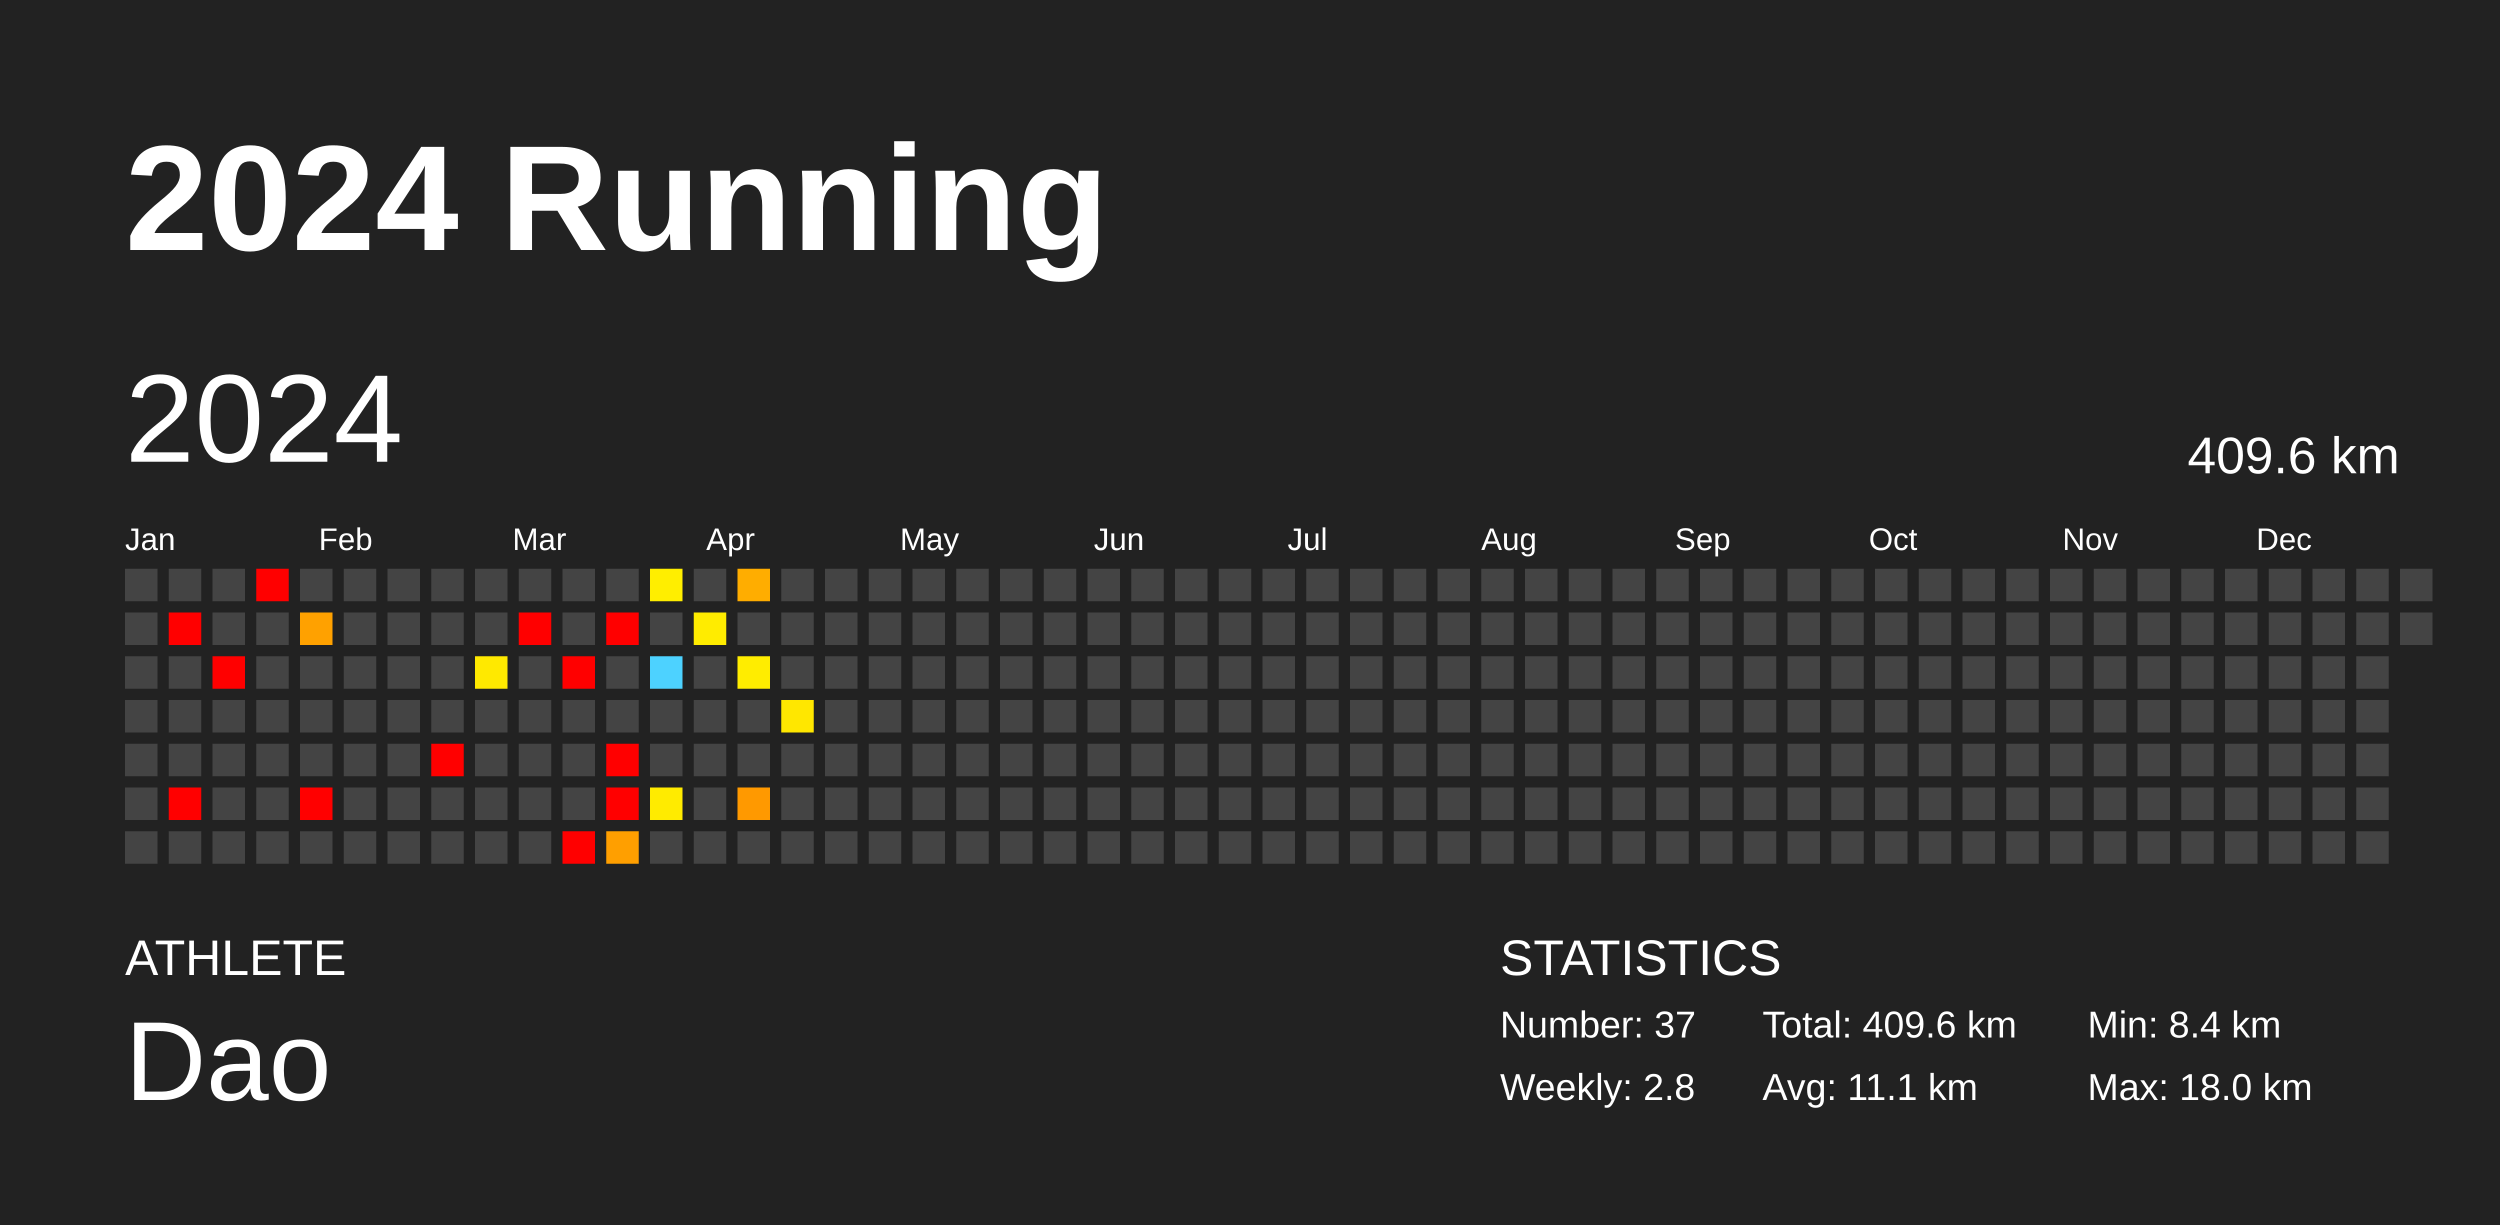
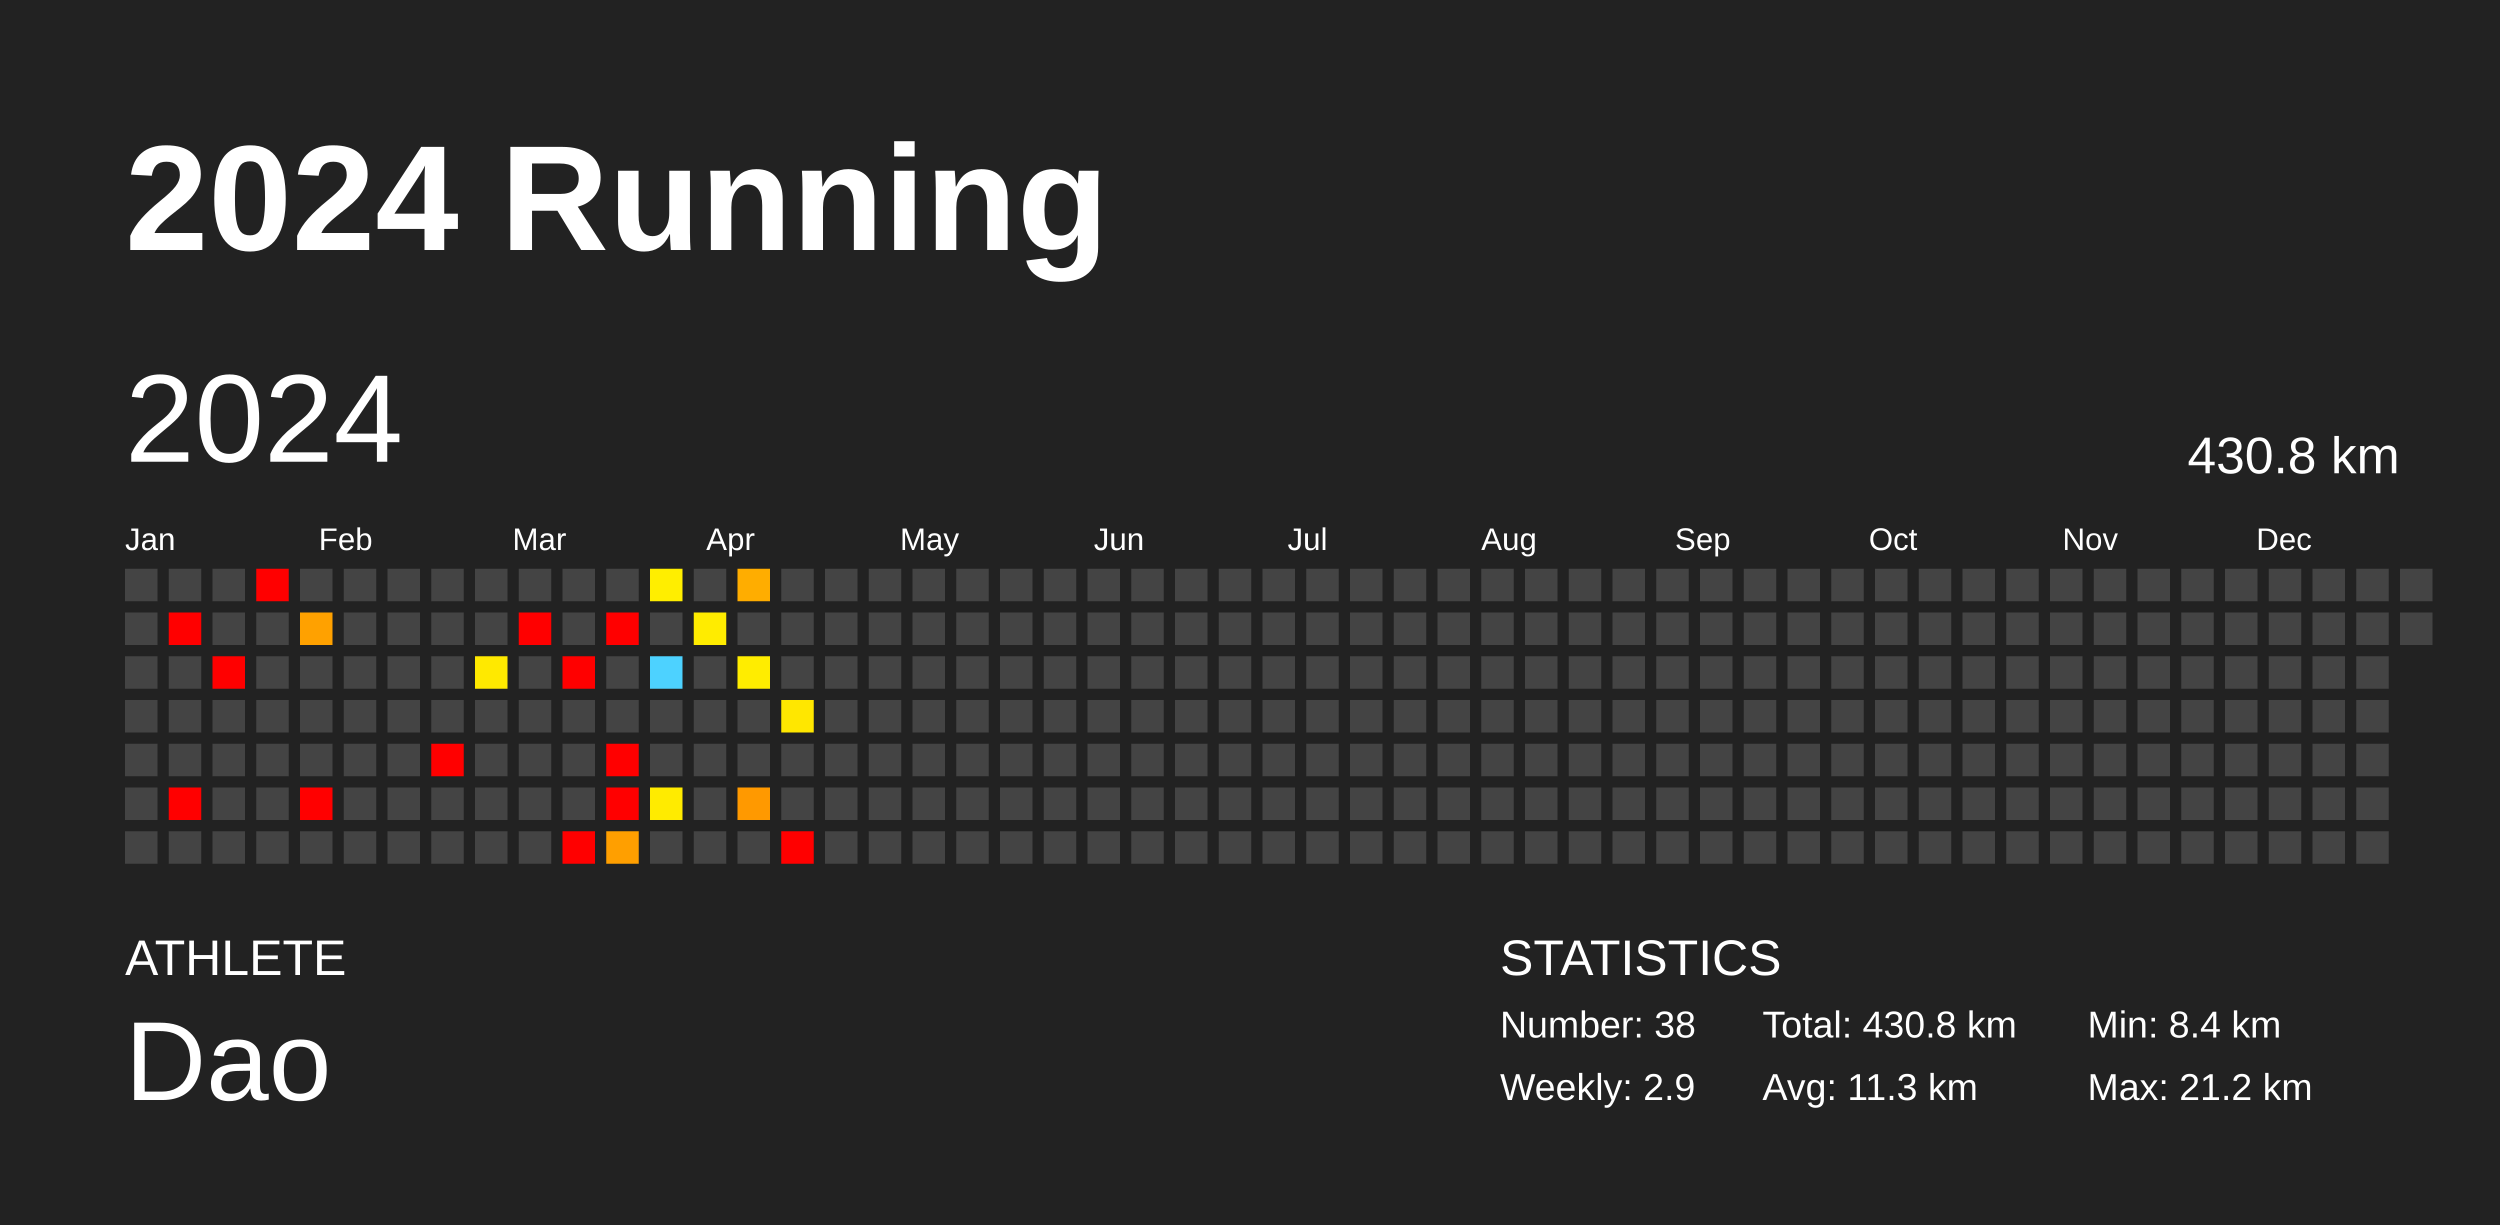
<svg xmlns="http://www.w3.org/2000/svg" baseProfile="full" height="98mm" version="1.1" viewBox="0,0,200,98" width="200mm">
  <defs />
  <rect fill="#222222" height="98" width="200" x="0" y="0" />
  <text fill="#FFFFFF" style="font-size:12px; font-family:Arial; font-weight:bold;" x="10" y="20">2024 Running</text>
  <text fill="#FFFFFF" style="font-size:4px; font-family:Arial" x="10" y="78">ATHLETE</text>
  <text fill="#FFFFFF" style="font-size:9px; font-family:Arial" x="10" y="88">Dao</text>
  <text fill="#FFFFFF" style="font-size:4px; font-family:Arial" x="120" y="78">STATISTICS</text>
-   <text fill="#FFFFFF" style="font-size:3px; font-family:Arial" x="120" y="83">Number: 37</text>
-   <text fill="#FFFFFF" style="font-size:3px; font-family:Arial" x="120" y="88">Weekly: 2.8</text>
-   <text fill="#FFFFFF" style="font-size:3px; font-family:Arial" x="141" y="83">Total: 409.6 km</text>
-   <text fill="#FFFFFF" style="font-size:3px; font-family:Arial" x="141" y="88">Avg: 11.1 km</text>
+   <text fill="#FFFFFF" style="font-size:3px; font-family:Arial" x="120" y="83">Number: 38</text>
+   <text fill="#FFFFFF" style="font-size:3px; font-family:Arial" x="120" y="88">Weekly: 2.9</text>
+   <text fill="#FFFFFF" style="font-size:3px; font-family:Arial" x="141" y="83">Total: 430.8 km</text>
+   <text fill="#FFFFFF" style="font-size:3px; font-family:Arial" x="141" y="88">Avg: 11.3 km</text>
  <text fill="#FFFFFF" style="font-size:3px; font-family:Arial" x="167" y="83">Min: 8.4 km</text>
-   <text fill="#FFFFFF" style="font-size:3px; font-family:Arial" x="167" y="88">Max: 18.0 km</text>
+   <text fill="#FFFFFF" style="font-size:3px; font-family:Arial" x="167" y="88">Max: 21.2 km</text>
  <text dominant-baseline="hanging" fill="#FFFFFF" style="font-size:10.0px; font-family:Arial;" x="10" y="30">2024</text>
-   <text dominant-baseline="hanging" fill="#FFFFFF" style="font-size:4.125px; font-family:Arial;" x="175" y="35">409.6 km</text>
+   <text dominant-baseline="hanging" fill="#FFFFFF" style="font-size:4.125px; font-family:Arial;" x="175" y="35">430.8 km</text>
  <text fill="#FFFFFF" style="font-size:2.5px; font-family:Arial" x="10.0" y="44">Jan</text>
  <text fill="#FFFFFF" style="font-size:2.5px; font-family:Arial" x="25.5" y="44">Feb</text>
  <text fill="#FFFFFF" style="font-size:2.5px; font-family:Arial" x="41.0" y="44">Mar</text>
  <text fill="#FFFFFF" style="font-size:2.5px; font-family:Arial" x="56.5" y="44">Apr</text>
  <text fill="#FFFFFF" style="font-size:2.5px; font-family:Arial" x="72.0" y="44">May</text>
  <text fill="#FFFFFF" style="font-size:2.5px; font-family:Arial" x="87.5" y="44">Jun</text>
  <text fill="#FFFFFF" style="font-size:2.5px; font-family:Arial" x="103.0" y="44">Jul</text>
  <text fill="#FFFFFF" style="font-size:2.5px; font-family:Arial" x="118.5" y="44">Aug</text>
  <text fill="#FFFFFF" style="font-size:2.5px; font-family:Arial" x="134.0" y="44">Sep</text>
  <text fill="#FFFFFF" style="font-size:2.5px; font-family:Arial" x="149.5" y="44">Oct</text>
  <text fill="#FFFFFF" style="font-size:2.5px; font-family:Arial" x="165.0" y="44">Nov</text>
  <text fill="#FFFFFF" style="font-size:2.5px; font-family:Arial" x="180.5" y="44">Dec</text>
  <rect fill="#444444" height="2.6" width="2.6" x="10.0" y="45.5" />
  <rect fill="#444444" height="2.6" width="2.6" x="10.0" y="49.0" />
  <rect fill="#444444" height="2.6" width="2.6" x="10.0" y="52.5" />
  <rect fill="#444444" height="2.6" width="2.6" x="10.0" y="56.0" />
  <rect fill="#444444" height="2.6" width="2.6" x="10.0" y="59.5" />
  <rect fill="#444444" height="2.6" width="2.6" x="10.0" y="63.0" />
  <rect fill="#444444" height="2.6" width="2.6" x="10.0" y="66.5" />
  <rect fill="#444444" height="2.6" width="2.6" x="13.5" y="45.5" />
  <rect fill="red" height="2.6" width="2.6" x="13.5" y="49.0" />
  <rect fill="#444444" height="2.6" width="2.6" x="13.5" y="52.5" />
  <rect fill="#444444" height="2.6" width="2.6" x="13.5" y="56.0" />
  <rect fill="#444444" height="2.6" width="2.6" x="13.5" y="59.5" />
  <rect fill="red" height="2.6" width="2.6" x="13.5" y="63.0" />
  <rect fill="#444444" height="2.6" width="2.6" x="13.5" y="66.5" />
  <rect fill="#444444" height="2.6" width="2.6" x="17.0" y="45.5" />
  <rect fill="#444444" height="2.6" width="2.6" x="17.0" y="49.0" />
  <rect fill="red" height="2.6" width="2.6" x="17.0" y="52.5" />
  <rect fill="#444444" height="2.6" width="2.6" x="17.0" y="56.0" />
  <rect fill="#444444" height="2.6" width="2.6" x="17.0" y="59.5" />
  <rect fill="#444444" height="2.6" width="2.6" x="17.0" y="63.0" />
  <rect fill="#444444" height="2.6" width="2.6" x="17.0" y="66.5" />
  <rect fill="red" height="2.6" width="2.6" x="20.5" y="45.5" />
  <rect fill="#444444" height="2.6" width="2.6" x="20.5" y="49.0" />
  <rect fill="#444444" height="2.6" width="2.6" x="20.5" y="52.5" />
  <rect fill="#444444" height="2.6" width="2.6" x="20.5" y="56.0" />
  <rect fill="#444444" height="2.6" width="2.6" x="20.5" y="59.5" />
  <rect fill="#444444" height="2.6" width="2.6" x="20.5" y="63.0" />
  <rect fill="#444444" height="2.6" width="2.6" x="20.5" y="66.5" />
  <rect fill="#444444" height="2.6" width="2.6" x="24.0" y="45.5" />
  <rect fill="#ffa100" height="2.6" width="2.6" x="24.0" y="49.0" />
  <rect fill="#444444" height="2.6" width="2.6" x="24.0" y="52.5" />
  <rect fill="#444444" height="2.6" width="2.6" x="24.0" y="56.0" />
  <rect fill="#444444" height="2.6" width="2.6" x="24.0" y="59.5" />
  <rect fill="red" height="2.6" width="2.6" x="24.0" y="63.0" />
  <rect fill="#444444" height="2.6" width="2.6" x="24.0" y="66.5" />
  <rect fill="#444444" height="2.6" width="2.6" x="27.5" y="45.5" />
  <rect fill="#444444" height="2.6" width="2.6" x="27.5" y="49.0" />
  <rect fill="#444444" height="2.6" width="2.6" x="27.5" y="52.5" />
  <rect fill="#444444" height="2.6" width="2.6" x="27.5" y="56.0" />
  <rect fill="#444444" height="2.6" width="2.6" x="27.5" y="59.5" />
  <rect fill="#444444" height="2.6" width="2.6" x="27.5" y="63.0" />
  <rect fill="#444444" height="2.6" width="2.6" x="27.5" y="66.5" />
  <rect fill="#444444" height="2.6" width="2.6" x="31.0" y="45.5" />
  <rect fill="#444444" height="2.6" width="2.6" x="31.0" y="49.0" />
  <rect fill="#444444" height="2.6" width="2.6" x="31.0" y="52.5" />
  <rect fill="#444444" height="2.6" width="2.6" x="31.0" y="56.0" />
  <rect fill="#444444" height="2.6" width="2.6" x="31.0" y="59.5" />
  <rect fill="#444444" height="2.6" width="2.6" x="31.0" y="63.0" />
  <rect fill="#444444" height="2.6" width="2.6" x="31.0" y="66.5" />
  <rect fill="#444444" height="2.6" width="2.6" x="34.5" y="45.5" />
  <rect fill="#444444" height="2.6" width="2.6" x="34.5" y="49.0" />
  <rect fill="#444444" height="2.6" width="2.6" x="34.5" y="52.5" />
  <rect fill="#444444" height="2.6" width="2.6" x="34.5" y="56.0" />
  <rect fill="red" height="2.6" width="2.6" x="34.5" y="59.5" />
  <rect fill="#444444" height="2.6" width="2.6" x="34.5" y="63.0" />
  <rect fill="#444444" height="2.6" width="2.6" x="34.5" y="66.5" />
  <rect fill="#444444" height="2.6" width="2.6" x="38.0" y="45.5" />
  <rect fill="#444444" height="2.6" width="2.6" x="38.0" y="49.0" />
  <rect fill="#ffe900" height="2.6" width="2.6" x="38.0" y="52.5" />
  <rect fill="#444444" height="2.6" width="2.6" x="38.0" y="56.0" />
  <rect fill="#444444" height="2.6" width="2.6" x="38.0" y="59.5" />
  <rect fill="#444444" height="2.6" width="2.6" x="38.0" y="63.0" />
  <rect fill="#444444" height="2.6" width="2.6" x="38.0" y="66.5" />
  <rect fill="#444444" height="2.6" width="2.6" x="41.5" y="45.5" />
  <rect fill="red" height="2.6" width="2.6" x="41.5" y="49.0" />
  <rect fill="#444444" height="2.6" width="2.6" x="41.5" y="52.5" />
  <rect fill="#444444" height="2.6" width="2.6" x="41.5" y="56.0" />
  <rect fill="#444444" height="2.6" width="2.6" x="41.5" y="59.5" />
  <rect fill="#444444" height="2.6" width="2.6" x="41.5" y="63.0" />
  <rect fill="#444444" height="2.6" width="2.6" x="41.5" y="66.5" />
  <rect fill="#444444" height="2.6" width="2.6" x="45.0" y="45.5" />
  <rect fill="#444444" height="2.6" width="2.6" x="45.0" y="49.0" />
  <rect fill="red" height="2.6" width="2.6" x="45.0" y="52.5" />
  <rect fill="#444444" height="2.6" width="2.6" x="45.0" y="56.0" />
  <rect fill="#444444" height="2.6" width="2.6" x="45.0" y="59.5" />
  <rect fill="#444444" height="2.6" width="2.6" x="45.0" y="63.0" />
  <rect fill="red" height="2.6" width="2.6" x="45.0" y="66.5" />
  <rect fill="#444444" height="2.6" width="2.6" x="48.5" y="45.5" />
  <rect fill="red" height="2.6" width="2.6" x="48.5" y="49.0" />
  <rect fill="#444444" height="2.6" width="2.6" x="48.5" y="52.5" />
  <rect fill="#444444" height="2.6" width="2.6" x="48.5" y="56.0" />
  <rect fill="red" height="2.6" width="2.6" x="48.5" y="59.5" />
  <rect fill="red" height="2.6" width="2.6" x="48.5" y="63.0" />
  <rect fill="#ff9f00" height="2.6" width="2.6" x="48.5" y="66.5" />
  <rect fill="#ffee00" height="2.6" width="2.6" x="52.0" y="45.5" />
  <rect fill="#444444" height="2.6" width="2.6" x="52.0" y="49.0" />
  <rect fill="#4dd2ff" height="2.6" width="2.6" x="52.0" y="52.5" />
  <rect fill="#444444" height="2.6" width="2.6" x="52.0" y="56.0" />
  <rect fill="#444444" height="2.6" width="2.6" x="52.0" y="59.5" />
  <rect fill="#ffeb00" height="2.6" width="2.6" x="52.0" y="63.0" />
  <rect fill="#444444" height="2.6" width="2.6" x="52.0" y="66.5" />
  <rect fill="#444444" height="2.6" width="2.6" x="55.5" y="45.5" />
  <rect fill="#ffec00" height="2.6" width="2.6" x="55.5" y="49.0" />
  <rect fill="#444444" height="2.6" width="2.6" x="55.5" y="52.5" />
  <rect fill="#444444" height="2.6" width="2.6" x="55.5" y="56.0" />
  <rect fill="#444444" height="2.6" width="2.6" x="55.5" y="59.5" />
  <rect fill="#444444" height="2.6" width="2.6" x="55.5" y="63.0" />
  <rect fill="#444444" height="2.6" width="2.6" x="55.5" y="66.5" />
  <rect fill="#ffad00" height="2.6" width="2.6" x="59.0" y="45.5" />
  <rect fill="#444444" height="2.6" width="2.6" x="59.0" y="49.0" />
  <rect fill="#ffed00" height="2.6" width="2.6" x="59.0" y="52.5" />
  <rect fill="#444444" height="2.6" width="2.6" x="59.0" y="56.0" />
  <rect fill="#444444" height="2.6" width="2.6" x="59.0" y="59.5" />
  <rect fill="#ff9900" height="2.6" width="2.6" x="59.0" y="63.0" />
  <rect fill="#444444" height="2.6" width="2.6" x="59.0" y="66.5" />
  <rect fill="#444444" height="2.6" width="2.6" x="62.5" y="45.5" />
  <rect fill="#444444" height="2.6" width="2.6" x="62.5" y="49.0" />
  <rect fill="#444444" height="2.6" width="2.6" x="62.5" y="52.5" />
  <rect fill="#ffe700" height="2.6" width="2.6" x="62.5" y="56.0" />
  <rect fill="#444444" height="2.6" width="2.6" x="62.5" y="59.5" />
  <rect fill="#444444" height="2.6" width="2.6" x="62.5" y="63.0" />
-   <rect fill="#444444" height="2.6" width="2.6" x="62.5" y="66.5" />
+   <rect fill="red" height="2.6" width="2.6" x="62.5" y="66.5" />
  <rect fill="#444444" height="2.6" width="2.6" x="66.0" y="45.5" />
  <rect fill="#444444" height="2.6" width="2.6" x="66.0" y="49.0" />
  <rect fill="#444444" height="2.6" width="2.6" x="66.0" y="52.5" />
  <rect fill="#444444" height="2.6" width="2.6" x="66.0" y="56.0" />
  <rect fill="#444444" height="2.6" width="2.6" x="66.0" y="59.5" />
  <rect fill="#444444" height="2.6" width="2.6" x="66.0" y="63.0" />
  <rect fill="#444444" height="2.6" width="2.6" x="66.0" y="66.5" />
  <rect fill="#444444" height="2.6" width="2.6" x="69.5" y="45.5" />
  <rect fill="#444444" height="2.6" width="2.6" x="69.5" y="49.0" />
  <rect fill="#444444" height="2.6" width="2.6" x="69.5" y="52.5" />
  <rect fill="#444444" height="2.6" width="2.6" x="69.5" y="56.0" />
  <rect fill="#444444" height="2.6" width="2.6" x="69.5" y="59.5" />
  <rect fill="#444444" height="2.6" width="2.6" x="69.5" y="63.0" />
  <rect fill="#444444" height="2.6" width="2.6" x="69.5" y="66.5" />
  <rect fill="#444444" height="2.6" width="2.6" x="73.0" y="45.5" />
  <rect fill="#444444" height="2.6" width="2.6" x="73.0" y="49.0" />
  <rect fill="#444444" height="2.6" width="2.6" x="73.0" y="52.5" />
  <rect fill="#444444" height="2.6" width="2.6" x="73.0" y="56.0" />
  <rect fill="#444444" height="2.6" width="2.6" x="73.0" y="59.5" />
  <rect fill="#444444" height="2.6" width="2.6" x="73.0" y="63.0" />
  <rect fill="#444444" height="2.6" width="2.6" x="73.0" y="66.5" />
  <rect fill="#444444" height="2.6" width="2.6" x="76.5" y="45.5" />
  <rect fill="#444444" height="2.6" width="2.6" x="76.5" y="49.0" />
  <rect fill="#444444" height="2.6" width="2.6" x="76.5" y="52.5" />
  <rect fill="#444444" height="2.6" width="2.6" x="76.5" y="56.0" />
  <rect fill="#444444" height="2.6" width="2.6" x="76.5" y="59.5" />
  <rect fill="#444444" height="2.6" width="2.6" x="76.5" y="63.0" />
  <rect fill="#444444" height="2.6" width="2.6" x="76.5" y="66.5" />
  <rect fill="#444444" height="2.6" width="2.6" x="80.0" y="45.5" />
  <rect fill="#444444" height="2.6" width="2.6" x="80.0" y="49.0" />
  <rect fill="#444444" height="2.6" width="2.6" x="80.0" y="52.5" />
  <rect fill="#444444" height="2.6" width="2.6" x="80.0" y="56.0" />
  <rect fill="#444444" height="2.6" width="2.6" x="80.0" y="59.5" />
  <rect fill="#444444" height="2.6" width="2.6" x="80.0" y="63.0" />
  <rect fill="#444444" height="2.6" width="2.6" x="80.0" y="66.5" />
  <rect fill="#444444" height="2.6" width="2.6" x="83.5" y="45.5" />
  <rect fill="#444444" height="2.6" width="2.6" x="83.5" y="49.0" />
  <rect fill="#444444" height="2.6" width="2.6" x="83.5" y="52.5" />
  <rect fill="#444444" height="2.6" width="2.6" x="83.5" y="56.0" />
  <rect fill="#444444" height="2.6" width="2.6" x="83.5" y="59.5" />
  <rect fill="#444444" height="2.6" width="2.6" x="83.5" y="63.0" />
  <rect fill="#444444" height="2.6" width="2.6" x="83.5" y="66.5" />
  <rect fill="#444444" height="2.6" width="2.6" x="87.0" y="45.5" />
  <rect fill="#444444" height="2.6" width="2.6" x="87.0" y="49.0" />
  <rect fill="#444444" height="2.6" width="2.6" x="87.0" y="52.5" />
  <rect fill="#444444" height="2.6" width="2.6" x="87.0" y="56.0" />
  <rect fill="#444444" height="2.6" width="2.6" x="87.0" y="59.5" />
  <rect fill="#444444" height="2.6" width="2.6" x="87.0" y="63.0" />
  <rect fill="#444444" height="2.6" width="2.6" x="87.0" y="66.5" />
  <rect fill="#444444" height="2.6" width="2.6" x="90.5" y="45.5" />
  <rect fill="#444444" height="2.6" width="2.6" x="90.5" y="49.0" />
  <rect fill="#444444" height="2.6" width="2.6" x="90.5" y="52.5" />
  <rect fill="#444444" height="2.6" width="2.6" x="90.5" y="56.0" />
  <rect fill="#444444" height="2.6" width="2.6" x="90.5" y="59.5" />
  <rect fill="#444444" height="2.6" width="2.6" x="90.5" y="63.0" />
  <rect fill="#444444" height="2.6" width="2.6" x="90.5" y="66.5" />
  <rect fill="#444444" height="2.6" width="2.6" x="94.0" y="45.5" />
  <rect fill="#444444" height="2.6" width="2.6" x="94.0" y="49.0" />
  <rect fill="#444444" height="2.6" width="2.6" x="94.0" y="52.5" />
  <rect fill="#444444" height="2.6" width="2.6" x="94.0" y="56.0" />
  <rect fill="#444444" height="2.6" width="2.6" x="94.0" y="59.5" />
  <rect fill="#444444" height="2.6" width="2.6" x="94.0" y="63.0" />
  <rect fill="#444444" height="2.6" width="2.6" x="94.0" y="66.5" />
  <rect fill="#444444" height="2.6" width="2.6" x="97.5" y="45.5" />
  <rect fill="#444444" height="2.6" width="2.6" x="97.5" y="49.0" />
  <rect fill="#444444" height="2.6" width="2.6" x="97.5" y="52.5" />
  <rect fill="#444444" height="2.6" width="2.6" x="97.5" y="56.0" />
  <rect fill="#444444" height="2.6" width="2.6" x="97.5" y="59.5" />
  <rect fill="#444444" height="2.6" width="2.6" x="97.5" y="63.0" />
  <rect fill="#444444" height="2.6" width="2.6" x="97.5" y="66.5" />
  <rect fill="#444444" height="2.6" width="2.6" x="101.0" y="45.5" />
  <rect fill="#444444" height="2.6" width="2.6" x="101.0" y="49.0" />
  <rect fill="#444444" height="2.6" width="2.6" x="101.0" y="52.5" />
  <rect fill="#444444" height="2.6" width="2.6" x="101.0" y="56.0" />
  <rect fill="#444444" height="2.6" width="2.6" x="101.0" y="59.5" />
  <rect fill="#444444" height="2.6" width="2.6" x="101.0" y="63.0" />
  <rect fill="#444444" height="2.6" width="2.6" x="101.0" y="66.5" />
  <rect fill="#444444" height="2.6" width="2.6" x="104.5" y="45.5" />
  <rect fill="#444444" height="2.6" width="2.6" x="104.5" y="49.0" />
  <rect fill="#444444" height="2.6" width="2.6" x="104.5" y="52.5" />
  <rect fill="#444444" height="2.6" width="2.6" x="104.5" y="56.0" />
  <rect fill="#444444" height="2.6" width="2.6" x="104.5" y="59.5" />
  <rect fill="#444444" height="2.6" width="2.6" x="104.5" y="63.0" />
  <rect fill="#444444" height="2.6" width="2.6" x="104.5" y="66.5" />
  <rect fill="#444444" height="2.6" width="2.6" x="108.0" y="45.5" />
  <rect fill="#444444" height="2.6" width="2.6" x="108.0" y="49.0" />
  <rect fill="#444444" height="2.6" width="2.6" x="108.0" y="52.5" />
  <rect fill="#444444" height="2.6" width="2.6" x="108.0" y="56.0" />
  <rect fill="#444444" height="2.6" width="2.6" x="108.0" y="59.5" />
  <rect fill="#444444" height="2.6" width="2.6" x="108.0" y="63.0" />
  <rect fill="#444444" height="2.6" width="2.6" x="108.0" y="66.5" />
  <rect fill="#444444" height="2.6" width="2.6" x="111.5" y="45.5" />
  <rect fill="#444444" height="2.6" width="2.6" x="111.5" y="49.0" />
  <rect fill="#444444" height="2.6" width="2.6" x="111.5" y="52.5" />
  <rect fill="#444444" height="2.6" width="2.6" x="111.5" y="56.0" />
  <rect fill="#444444" height="2.6" width="2.6" x="111.5" y="59.5" />
  <rect fill="#444444" height="2.6" width="2.6" x="111.5" y="63.0" />
  <rect fill="#444444" height="2.6" width="2.6" x="111.5" y="66.5" />
  <rect fill="#444444" height="2.6" width="2.6" x="115.0" y="45.5" />
  <rect fill="#444444" height="2.6" width="2.6" x="115.0" y="49.0" />
  <rect fill="#444444" height="2.6" width="2.6" x="115.0" y="52.5" />
  <rect fill="#444444" height="2.6" width="2.6" x="115.0" y="56.0" />
  <rect fill="#444444" height="2.6" width="2.6" x="115.0" y="59.5" />
  <rect fill="#444444" height="2.6" width="2.6" x="115.0" y="63.0" />
  <rect fill="#444444" height="2.6" width="2.6" x="115.0" y="66.5" />
  <rect fill="#444444" height="2.6" width="2.6" x="118.5" y="45.5" />
  <rect fill="#444444" height="2.6" width="2.6" x="118.5" y="49.0" />
  <rect fill="#444444" height="2.6" width="2.6" x="118.5" y="52.5" />
  <rect fill="#444444" height="2.6" width="2.6" x="118.5" y="56.0" />
  <rect fill="#444444" height="2.6" width="2.6" x="118.5" y="59.5" />
  <rect fill="#444444" height="2.6" width="2.6" x="118.5" y="63.0" />
  <rect fill="#444444" height="2.6" width="2.6" x="118.5" y="66.5" />
  <rect fill="#444444" height="2.6" width="2.6" x="122.0" y="45.5" />
  <rect fill="#444444" height="2.6" width="2.6" x="122.0" y="49.0" />
  <rect fill="#444444" height="2.6" width="2.6" x="122.0" y="52.5" />
  <rect fill="#444444" height="2.6" width="2.6" x="122.0" y="56.0" />
  <rect fill="#444444" height="2.6" width="2.6" x="122.0" y="59.5" />
  <rect fill="#444444" height="2.6" width="2.6" x="122.0" y="63.0" />
  <rect fill="#444444" height="2.6" width="2.6" x="122.0" y="66.5" />
  <rect fill="#444444" height="2.6" width="2.6" x="125.5" y="45.5" />
  <rect fill="#444444" height="2.6" width="2.6" x="125.5" y="49.0" />
  <rect fill="#444444" height="2.6" width="2.6" x="125.5" y="52.5" />
  <rect fill="#444444" height="2.6" width="2.6" x="125.5" y="56.0" />
  <rect fill="#444444" height="2.6" width="2.6" x="125.5" y="59.5" />
  <rect fill="#444444" height="2.6" width="2.6" x="125.5" y="63.0" />
  <rect fill="#444444" height="2.6" width="2.6" x="125.5" y="66.5" />
  <rect fill="#444444" height="2.6" width="2.6" x="129.0" y="45.5" />
  <rect fill="#444444" height="2.6" width="2.6" x="129.0" y="49.0" />
  <rect fill="#444444" height="2.6" width="2.6" x="129.0" y="52.5" />
  <rect fill="#444444" height="2.6" width="2.6" x="129.0" y="56.0" />
  <rect fill="#444444" height="2.6" width="2.6" x="129.0" y="59.5" />
  <rect fill="#444444" height="2.6" width="2.6" x="129.0" y="63.0" />
  <rect fill="#444444" height="2.6" width="2.6" x="129.0" y="66.5" />
  <rect fill="#444444" height="2.6" width="2.6" x="132.5" y="45.5" />
  <rect fill="#444444" height="2.6" width="2.6" x="132.5" y="49.0" />
  <rect fill="#444444" height="2.6" width="2.6" x="132.5" y="52.5" />
  <rect fill="#444444" height="2.6" width="2.6" x="132.5" y="56.0" />
  <rect fill="#444444" height="2.6" width="2.6" x="132.5" y="59.5" />
  <rect fill="#444444" height="2.6" width="2.6" x="132.5" y="63.0" />
  <rect fill="#444444" height="2.6" width="2.6" x="132.5" y="66.5" />
  <rect fill="#444444" height="2.6" width="2.6" x="136.0" y="45.5" />
  <rect fill="#444444" height="2.6" width="2.6" x="136.0" y="49.0" />
  <rect fill="#444444" height="2.6" width="2.6" x="136.0" y="52.5" />
  <rect fill="#444444" height="2.6" width="2.6" x="136.0" y="56.0" />
  <rect fill="#444444" height="2.6" width="2.6" x="136.0" y="59.5" />
  <rect fill="#444444" height="2.6" width="2.6" x="136.0" y="63.0" />
  <rect fill="#444444" height="2.6" width="2.6" x="136.0" y="66.5" />
  <rect fill="#444444" height="2.6" width="2.6" x="139.5" y="45.5" />
  <rect fill="#444444" height="2.6" width="2.6" x="139.5" y="49.0" />
  <rect fill="#444444" height="2.6" width="2.6" x="139.5" y="52.5" />
  <rect fill="#444444" height="2.6" width="2.6" x="139.5" y="56.0" />
  <rect fill="#444444" height="2.6" width="2.6" x="139.5" y="59.5" />
  <rect fill="#444444" height="2.6" width="2.6" x="139.5" y="63.0" />
  <rect fill="#444444" height="2.6" width="2.6" x="139.5" y="66.5" />
  <rect fill="#444444" height="2.6" width="2.6" x="143.0" y="45.5" />
  <rect fill="#444444" height="2.6" width="2.6" x="143.0" y="49.0" />
  <rect fill="#444444" height="2.6" width="2.6" x="143.0" y="52.5" />
  <rect fill="#444444" height="2.6" width="2.6" x="143.0" y="56.0" />
  <rect fill="#444444" height="2.6" width="2.6" x="143.0" y="59.5" />
  <rect fill="#444444" height="2.6" width="2.6" x="143.0" y="63.0" />
  <rect fill="#444444" height="2.6" width="2.6" x="143.0" y="66.5" />
  <rect fill="#444444" height="2.6" width="2.6" x="146.5" y="45.5" />
  <rect fill="#444444" height="2.6" width="2.6" x="146.5" y="49.0" />
  <rect fill="#444444" height="2.6" width="2.6" x="146.5" y="52.5" />
  <rect fill="#444444" height="2.6" width="2.6" x="146.5" y="56.0" />
  <rect fill="#444444" height="2.6" width="2.6" x="146.5" y="59.5" />
  <rect fill="#444444" height="2.6" width="2.6" x="146.5" y="63.0" />
  <rect fill="#444444" height="2.6" width="2.6" x="146.5" y="66.5" />
  <rect fill="#444444" height="2.6" width="2.6" x="150.0" y="45.5" />
  <rect fill="#444444" height="2.6" width="2.6" x="150.0" y="49.0" />
  <rect fill="#444444" height="2.6" width="2.6" x="150.0" y="52.5" />
  <rect fill="#444444" height="2.6" width="2.6" x="150.0" y="56.0" />
  <rect fill="#444444" height="2.6" width="2.6" x="150.0" y="59.5" />
  <rect fill="#444444" height="2.6" width="2.6" x="150.0" y="63.0" />
  <rect fill="#444444" height="2.6" width="2.6" x="150.0" y="66.5" />
  <rect fill="#444444" height="2.6" width="2.6" x="153.5" y="45.5" />
  <rect fill="#444444" height="2.6" width="2.6" x="153.5" y="49.0" />
  <rect fill="#444444" height="2.6" width="2.6" x="153.5" y="52.5" />
  <rect fill="#444444" height="2.6" width="2.6" x="153.5" y="56.0" />
  <rect fill="#444444" height="2.6" width="2.6" x="153.5" y="59.5" />
  <rect fill="#444444" height="2.6" width="2.6" x="153.5" y="63.0" />
  <rect fill="#444444" height="2.6" width="2.6" x="153.5" y="66.5" />
  <rect fill="#444444" height="2.6" width="2.6" x="157.0" y="45.5" />
  <rect fill="#444444" height="2.6" width="2.6" x="157.0" y="49.0" />
  <rect fill="#444444" height="2.6" width="2.6" x="157.0" y="52.5" />
  <rect fill="#444444" height="2.6" width="2.6" x="157.0" y="56.0" />
  <rect fill="#444444" height="2.6" width="2.6" x="157.0" y="59.5" />
  <rect fill="#444444" height="2.6" width="2.6" x="157.0" y="63.0" />
  <rect fill="#444444" height="2.6" width="2.6" x="157.0" y="66.5" />
  <rect fill="#444444" height="2.6" width="2.6" x="160.5" y="45.5" />
  <rect fill="#444444" height="2.6" width="2.6" x="160.5" y="49.0" />
  <rect fill="#444444" height="2.6" width="2.6" x="160.5" y="52.5" />
  <rect fill="#444444" height="2.6" width="2.6" x="160.5" y="56.0" />
  <rect fill="#444444" height="2.6" width="2.6" x="160.5" y="59.5" />
  <rect fill="#444444" height="2.6" width="2.6" x="160.5" y="63.0" />
  <rect fill="#444444" height="2.6" width="2.6" x="160.5" y="66.5" />
  <rect fill="#444444" height="2.6" width="2.6" x="164.0" y="45.5" />
  <rect fill="#444444" height="2.6" width="2.6" x="164.0" y="49.0" />
  <rect fill="#444444" height="2.6" width="2.6" x="164.0" y="52.5" />
  <rect fill="#444444" height="2.6" width="2.6" x="164.0" y="56.0" />
  <rect fill="#444444" height="2.6" width="2.6" x="164.0" y="59.5" />
  <rect fill="#444444" height="2.6" width="2.6" x="164.0" y="63.0" />
  <rect fill="#444444" height="2.6" width="2.6" x="164.0" y="66.5" />
  <rect fill="#444444" height="2.6" width="2.6" x="167.5" y="45.5" />
  <rect fill="#444444" height="2.6" width="2.6" x="167.5" y="49.0" />
  <rect fill="#444444" height="2.6" width="2.6" x="167.5" y="52.5" />
  <rect fill="#444444" height="2.6" width="2.6" x="167.5" y="56.0" />
  <rect fill="#444444" height="2.6" width="2.6" x="167.5" y="59.5" />
  <rect fill="#444444" height="2.6" width="2.6" x="167.5" y="63.0" />
  <rect fill="#444444" height="2.6" width="2.6" x="167.5" y="66.5" />
  <rect fill="#444444" height="2.6" width="2.6" x="171.0" y="45.5" />
  <rect fill="#444444" height="2.6" width="2.6" x="171.0" y="49.0" />
  <rect fill="#444444" height="2.6" width="2.6" x="171.0" y="52.5" />
  <rect fill="#444444" height="2.6" width="2.6" x="171.0" y="56.0" />
  <rect fill="#444444" height="2.6" width="2.6" x="171.0" y="59.5" />
  <rect fill="#444444" height="2.6" width="2.6" x="171.0" y="63.0" />
  <rect fill="#444444" height="2.6" width="2.6" x="171.0" y="66.5" />
  <rect fill="#444444" height="2.6" width="2.6" x="174.5" y="45.5" />
  <rect fill="#444444" height="2.6" width="2.6" x="174.5" y="49.0" />
  <rect fill="#444444" height="2.6" width="2.6" x="174.5" y="52.5" />
  <rect fill="#444444" height="2.6" width="2.6" x="174.5" y="56.0" />
  <rect fill="#444444" height="2.6" width="2.6" x="174.5" y="59.5" />
  <rect fill="#444444" height="2.6" width="2.6" x="174.5" y="63.0" />
  <rect fill="#444444" height="2.6" width="2.6" x="174.5" y="66.5" />
  <rect fill="#444444" height="2.6" width="2.6" x="178.0" y="45.5" />
  <rect fill="#444444" height="2.6" width="2.6" x="178.0" y="49.0" />
  <rect fill="#444444" height="2.6" width="2.6" x="178.0" y="52.5" />
  <rect fill="#444444" height="2.6" width="2.6" x="178.0" y="56.0" />
  <rect fill="#444444" height="2.6" width="2.6" x="178.0" y="59.5" />
  <rect fill="#444444" height="2.6" width="2.6" x="178.0" y="63.0" />
  <rect fill="#444444" height="2.6" width="2.6" x="178.0" y="66.5" />
  <rect fill="#444444" height="2.6" width="2.6" x="181.5" y="45.5" />
  <rect fill="#444444" height="2.6" width="2.6" x="181.5" y="49.0" />
  <rect fill="#444444" height="2.6" width="2.6" x="181.5" y="52.5" />
  <rect fill="#444444" height="2.6" width="2.6" x="181.5" y="56.0" />
  <rect fill="#444444" height="2.6" width="2.6" x="181.5" y="59.5" />
  <rect fill="#444444" height="2.6" width="2.6" x="181.5" y="63.0" />
  <rect fill="#444444" height="2.6" width="2.6" x="181.5" y="66.5" />
  <rect fill="#444444" height="2.6" width="2.6" x="185.0" y="45.5" />
  <rect fill="#444444" height="2.6" width="2.6" x="185.0" y="49.0" />
  <rect fill="#444444" height="2.6" width="2.6" x="185.0" y="52.5" />
  <rect fill="#444444" height="2.6" width="2.6" x="185.0" y="56.0" />
  <rect fill="#444444" height="2.6" width="2.6" x="185.0" y="59.5" />
  <rect fill="#444444" height="2.6" width="2.6" x="185.0" y="63.0" />
  <rect fill="#444444" height="2.6" width="2.6" x="185.0" y="66.5" />
  <rect fill="#444444" height="2.6" width="2.6" x="188.5" y="45.5" />
  <rect fill="#444444" height="2.6" width="2.6" x="188.5" y="49.0" />
  <rect fill="#444444" height="2.6" width="2.6" x="188.5" y="52.5" />
  <rect fill="#444444" height="2.6" width="2.6" x="188.5" y="56.0" />
  <rect fill="#444444" height="2.6" width="2.6" x="188.5" y="59.5" />
  <rect fill="#444444" height="2.6" width="2.6" x="188.5" y="63.0" />
  <rect fill="#444444" height="2.6" width="2.6" x="188.5" y="66.5" />
  <rect fill="#444444" height="2.6" width="2.6" x="192.0" y="45.5" />
  <rect fill="#444444" height="2.6" width="2.6" x="192.0" y="49.0" />
</svg>
